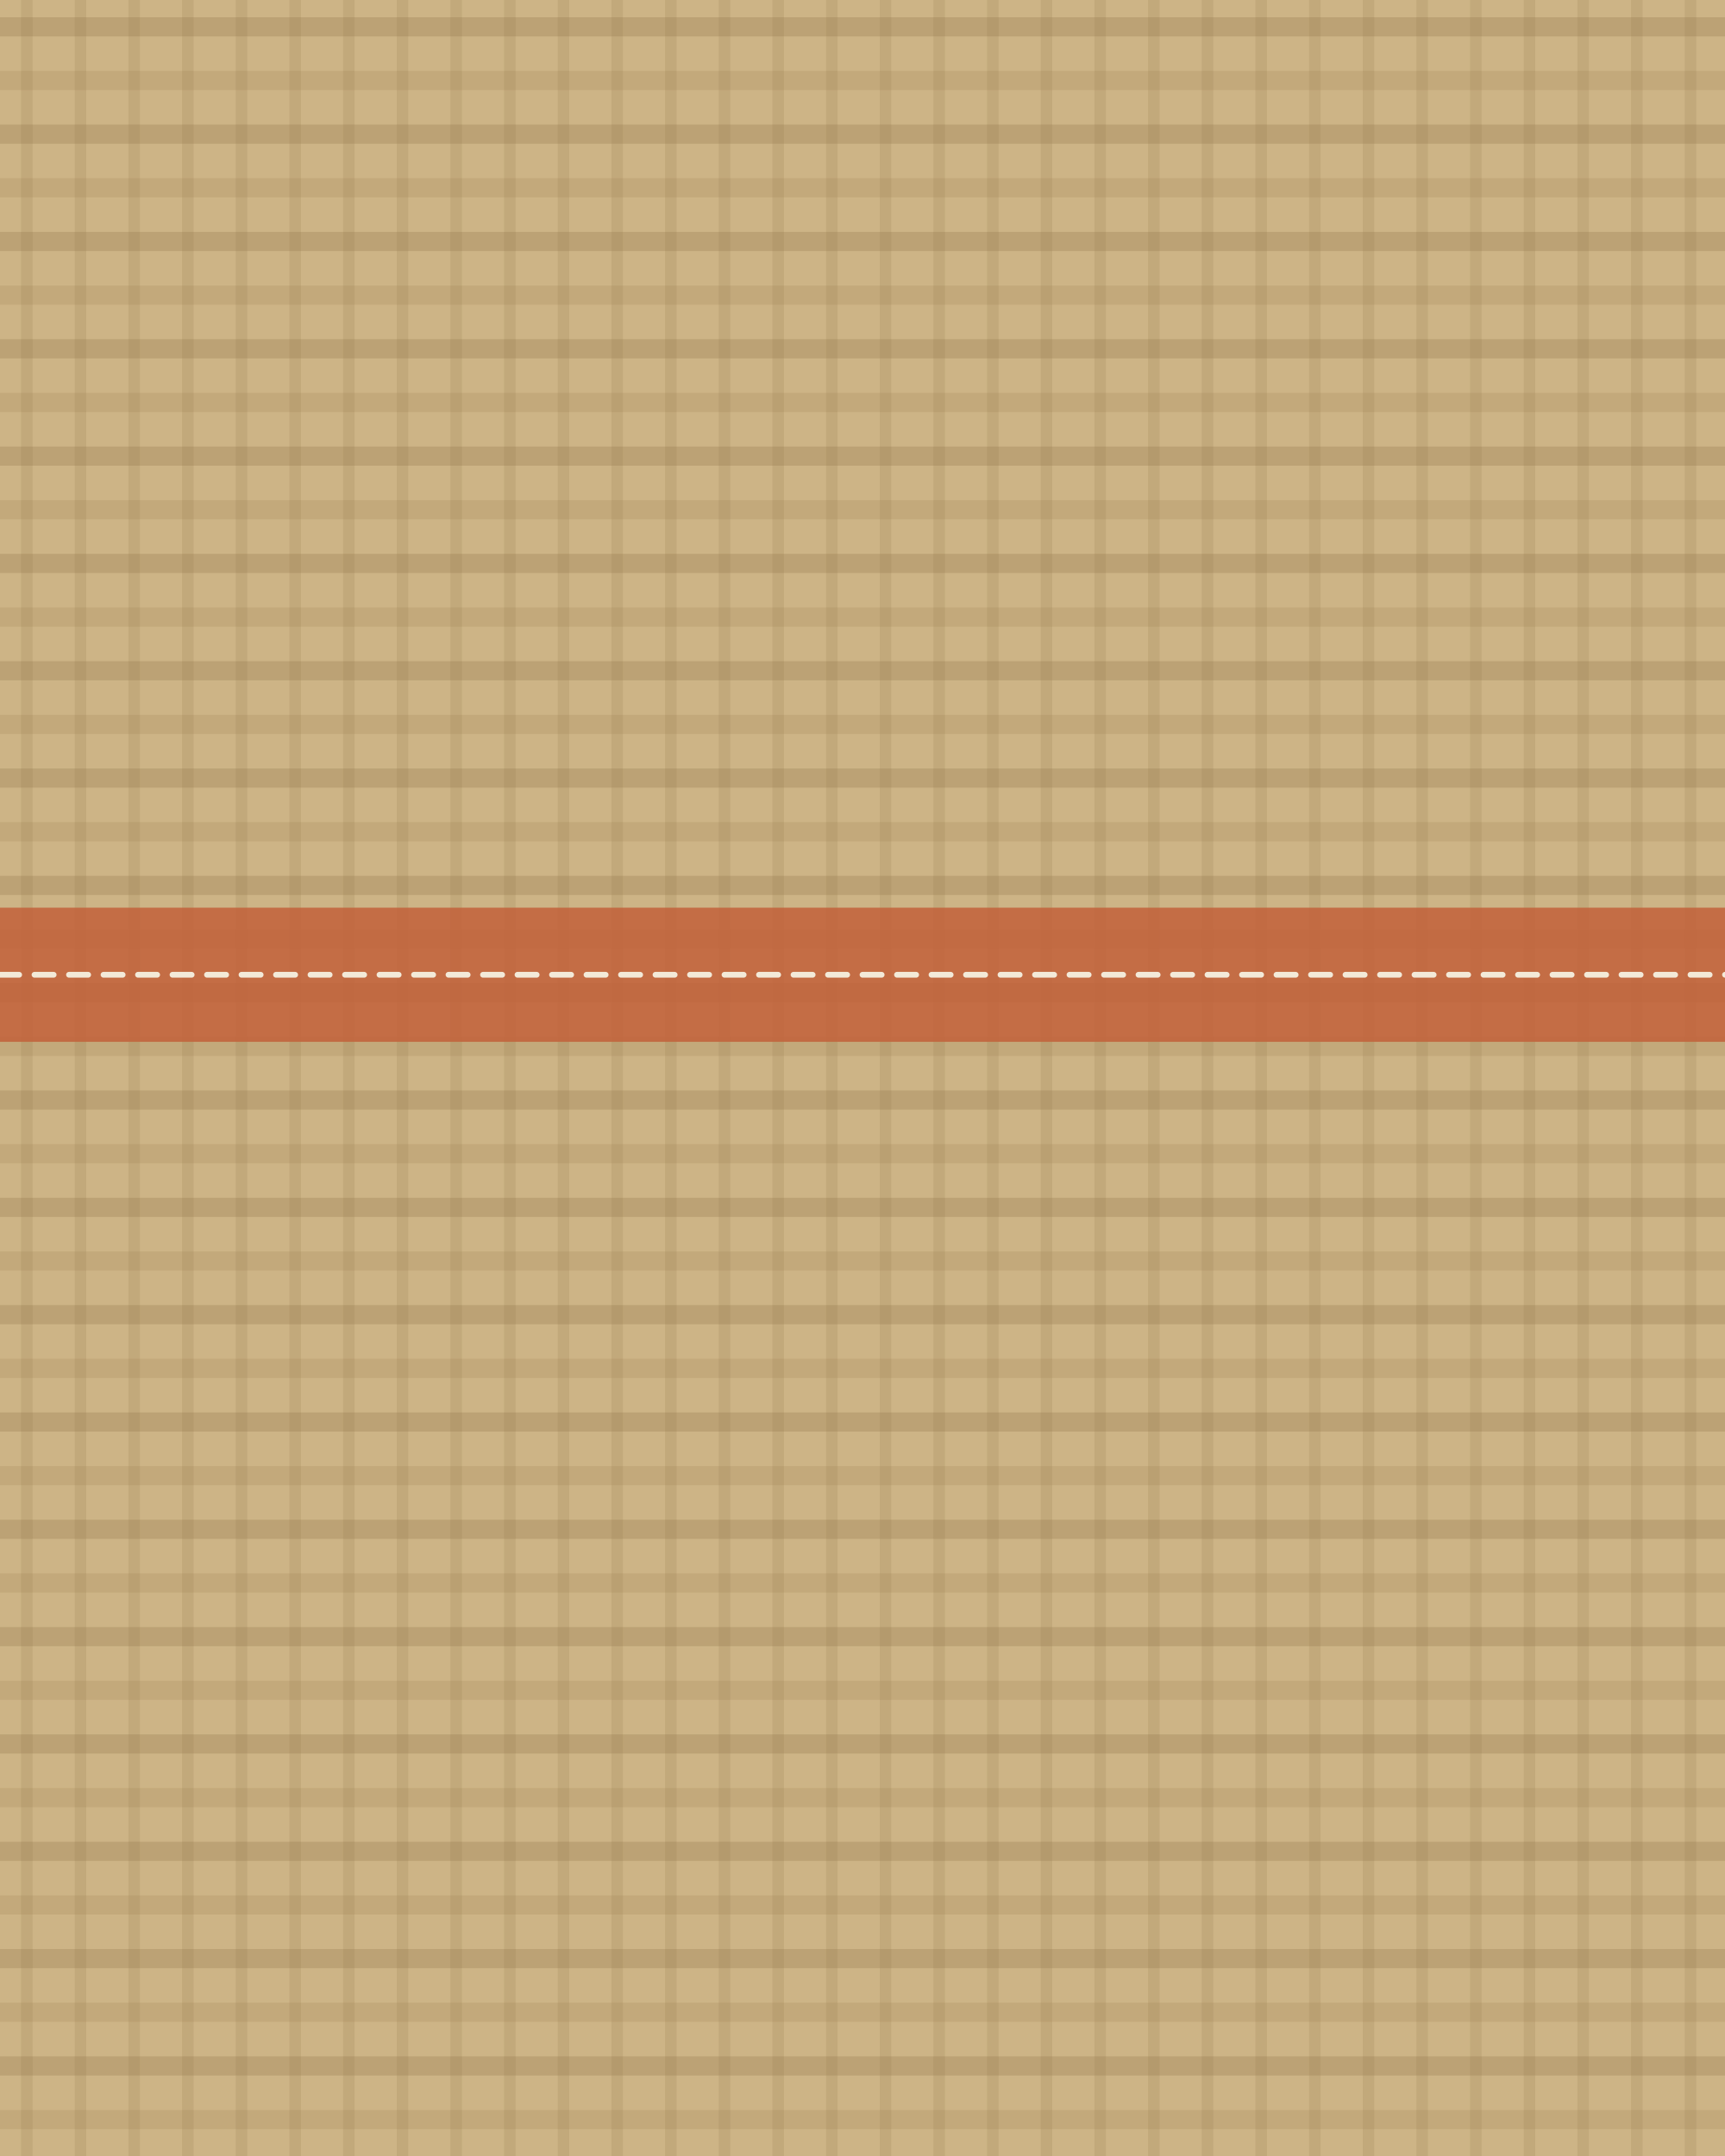
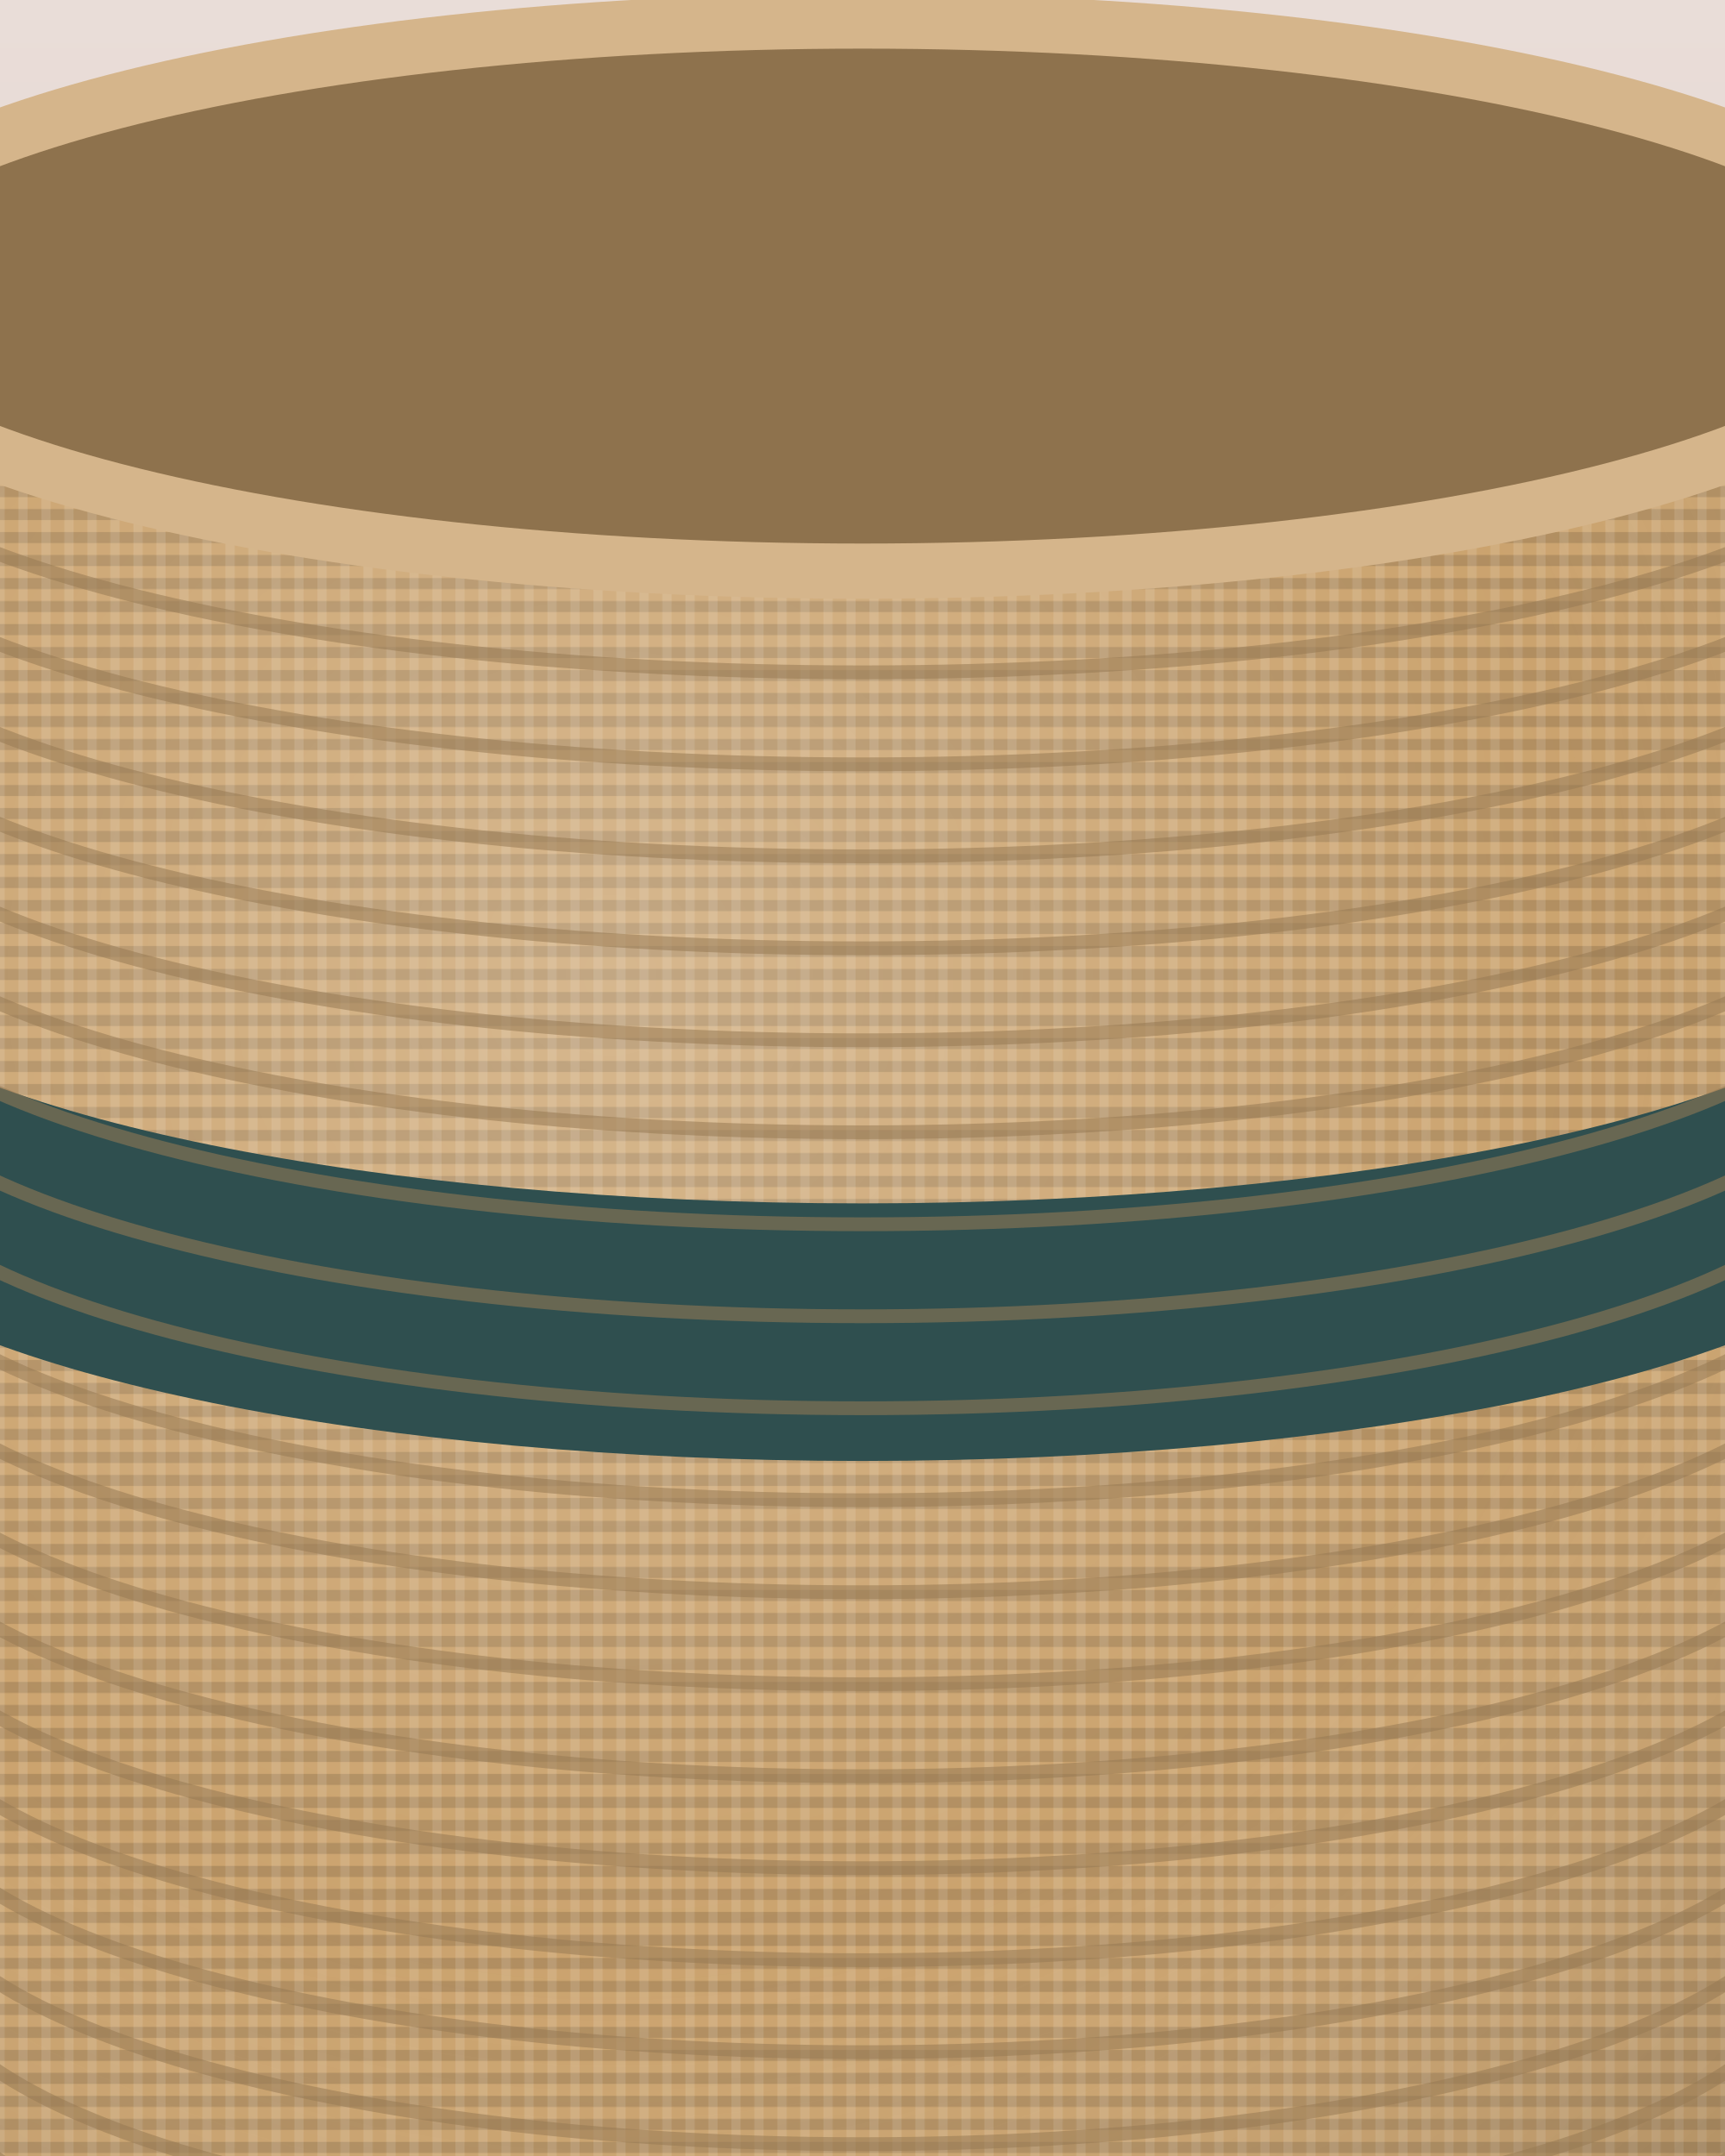
<svg xmlns="http://www.w3.org/2000/svg" viewBox="0 0 900 1125" width="900" height="1125">
-   <rect width="100%" height="100%" fill="#cdb486" />
-   <path d="M0 14H900" stroke="#8f7447" stroke-width="10" opacity="0.28" />
-   <path d="M0 42H900" stroke="#a88b5c" stroke-width="10" opacity="0.28" />
-   <path d="M0 70H900" stroke="#8f7447" stroke-width="10" opacity="0.28" />
-   <path d="M0 98H900" stroke="#a88b5c" stroke-width="10" opacity="0.28" />
-   <path d="M0 126H900" stroke="#8f7447" stroke-width="10" opacity="0.28" />
-   <path d="M0 154H900" stroke="#a88b5c" stroke-width="10" opacity="0.28" />
-   <path d="M0 182H900" stroke="#8f7447" stroke-width="10" opacity="0.28" />
-   <path d="M0 210H900" stroke="#a88b5c" stroke-width="10" opacity="0.28" />
-   <path d="M0 238H900" stroke="#8f7447" stroke-width="10" opacity="0.28" />
-   <path d="M0 266H900" stroke="#a88b5c" stroke-width="10" opacity="0.28" />
-   <path d="M0 294H900" stroke="#8f7447" stroke-width="10" opacity="0.28" />
-   <path d="M0 322H900" stroke="#a88b5c" stroke-width="10" opacity="0.28" />
-   <path d="M0 350H900" stroke="#8f7447" stroke-width="10" opacity="0.28" />
-   <path d="M0 378H900" stroke="#a88b5c" stroke-width="10" opacity="0.28" />
-   <path d="M0 406H900" stroke="#8f7447" stroke-width="10" opacity="0.28" />
-   <path d="M0 434H900" stroke="#a88b5c" stroke-width="10" opacity="0.28" />
-   <path d="M0 462H900" stroke="#8f7447" stroke-width="10" opacity="0.28" />
-   <path d="M0 490H900" stroke="#a88b5c" stroke-width="10" opacity="0.28" />
-   <path d="M0 518H900" stroke="#8f7447" stroke-width="10" opacity="0.28" />
-   <path d="M0 546H900" stroke="#a88b5c" stroke-width="10" opacity="0.28" />
-   <path d="M0 574H900" stroke="#8f7447" stroke-width="10" opacity="0.28" />
-   <path d="M0 602H900" stroke="#a88b5c" stroke-width="10" opacity="0.28" />
-   <path d="M0 630H900" stroke="#8f7447" stroke-width="10" opacity="0.28" />
-   <path d="M0 658H900" stroke="#a88b5c" stroke-width="10" opacity="0.28" />
-   <path d="M0 686H900" stroke="#8f7447" stroke-width="10" opacity="0.28" />
-   <path d="M0 714H900" stroke="#a88b5c" stroke-width="10" opacity="0.28" />
-   <path d="M0 742H900" stroke="#8f7447" stroke-width="10" opacity="0.28" />
-   <path d="M0 770H900" stroke="#a88b5c" stroke-width="10" opacity="0.28" />
-   <path d="M0 798H900" stroke="#8f7447" stroke-width="10" opacity="0.28" />
-   <path d="M0 826H900" stroke="#a88b5c" stroke-width="10" opacity="0.28" />
-   <path d="M0 854H900" stroke="#8f7447" stroke-width="10" opacity="0.28" />
-   <path d="M0 882H900" stroke="#a88b5c" stroke-width="10" opacity="0.28" />
-   <path d="M0 910H900" stroke="#8f7447" stroke-width="10" opacity="0.28" />
-   <path d="M0 938H900" stroke="#a88b5c" stroke-width="10" opacity="0.28" />
-   <path d="M0 966H900" stroke="#8f7447" stroke-width="10" opacity="0.28" />
-   <path d="M0 994H900" stroke="#a88b5c" stroke-width="10" opacity="0.28" />
-   <path d="M0 1022H900" stroke="#8f7447" stroke-width="10" opacity="0.28" />
-   <path d="M0 1050H900" stroke="#a88b5c" stroke-width="10" opacity="0.28" />
-   <path d="M0 1078H900" stroke="#8f7447" stroke-width="10" opacity="0.28" />
-   <path d="M0 1106H900" stroke="#a88b5c" stroke-width="10" opacity="0.28" />
-   <path d="M0 1134H900" stroke="#8f7447" stroke-width="10" opacity="0.28" />
-   <path d="M14 0V1125" stroke="#8f7447" stroke-width="6" opacity="0.18" />
-   <path d="M42 0V1125" stroke="#8f7447" stroke-width="6" opacity="0.18" />
-   <path d="M70 0V1125" stroke="#8f7447" stroke-width="6" opacity="0.18" />
-   <path d="M98 0V1125" stroke="#8f7447" stroke-width="6" opacity="0.18" />
-   <path d="M126 0V1125" stroke="#8f7447" stroke-width="6" opacity="0.18" />
-   <path d="M154 0V1125" stroke="#8f7447" stroke-width="6" opacity="0.18" />
-   <path d="M182 0V1125" stroke="#8f7447" stroke-width="6" opacity="0.18" />
-   <path d="M210 0V1125" stroke="#8f7447" stroke-width="6" opacity="0.18" />
-   <path d="M238 0V1125" stroke="#8f7447" stroke-width="6" opacity="0.18" />
-   <path d="M266 0V1125" stroke="#8f7447" stroke-width="6" opacity="0.18" />
-   <path d="M294 0V1125" stroke="#8f7447" stroke-width="6" opacity="0.18" />
-   <path d="M322 0V1125" stroke="#8f7447" stroke-width="6" opacity="0.18" />
-   <path d="M350 0V1125" stroke="#8f7447" stroke-width="6" opacity="0.18" />
-   <path d="M378 0V1125" stroke="#8f7447" stroke-width="6" opacity="0.18" />
-   <path d="M406 0V1125" stroke="#8f7447" stroke-width="6" opacity="0.18" />
-   <path d="M434 0V1125" stroke="#8f7447" stroke-width="6" opacity="0.18" />
-   <path d="M462 0V1125" stroke="#8f7447" stroke-width="6" opacity="0.18" />
-   <path d="M490 0V1125" stroke="#8f7447" stroke-width="6" opacity="0.18" />
-   <path d="M518 0V1125" stroke="#8f7447" stroke-width="6" opacity="0.18" />
-   <path d="M546 0V1125" stroke="#8f7447" stroke-width="6" opacity="0.18" />
-   <path d="M574 0V1125" stroke="#8f7447" stroke-width="6" opacity="0.18" />
-   <path d="M602 0V1125" stroke="#8f7447" stroke-width="6" opacity="0.18" />
-   <path d="M630 0V1125" stroke="#8f7447" stroke-width="6" opacity="0.18" />
-   <path d="M658 0V1125" stroke="#8f7447" stroke-width="6" opacity="0.18" />
-   <path d="M686 0V1125" stroke="#8f7447" stroke-width="6" opacity="0.18" />
-   <path d="M714 0V1125" stroke="#8f7447" stroke-width="6" opacity="0.18" />
-   <path d="M742 0V1125" stroke="#8f7447" stroke-width="6" opacity="0.18" />
-   <path d="M770 0V1125" stroke="#8f7447" stroke-width="6" opacity="0.18" />
-   <path d="M798 0V1125" stroke="#8f7447" stroke-width="6" opacity="0.18" />
-   <path d="M826 0V1125" stroke="#8f7447" stroke-width="6" opacity="0.18" />
-   <path d="M854 0V1125" stroke="#8f7447" stroke-width="6" opacity="0.18" />
-   <path d="M882 0V1125" stroke="#8f7447" stroke-width="6" opacity="0.18" />
-   <path d="M910 0V1125" stroke="#8f7447" stroke-width="6" opacity="0.18" />
-   <rect x="0" y="473.632" width="900" height="70" fill="#c2603a" opacity="0.85" />
-   <path d="M0 508.632H900" fill="none" stroke="#f3ead9" stroke-width="3" stroke-dasharray="10 8" stroke-linecap="round" />
+   <defs>
+     <linearGradient id="bg" x1="0" y1="0" x2="0" y2="1">
+       <stop offset="0" stop-color="#e9ddd8" />
+       <stop offset="1" stop-color="#ddcac3" />
+     </linearGradient>
+     <filter id="soft" x="-50%" y="-50%" width="200%" height="200%">
+       <feGaussianBlur stdDeviation="18" />
+     </filter>
+     <radialGradient id="vol" cx=".38" cy=".32" r=".85">
+       <stop offset="0" stop-color="#fff" stop-opacity=".22" />
+       <stop offset=".55" stop-color="#fff" stop-opacity="0" />
+       <stop offset="1" stop-color="#000" stop-opacity=".18" />
+     </radialGradient>
+     <pattern id="rows" width="16" height="14" patternUnits="userSpaceOnUse">
+       <path d="M0 7H16" stroke="#7a6242" stroke-opacity=".2" stroke-width="1.5" stroke-dasharray="5 3" />
+     </pattern>
+     <pattern id="weave" width="10" height="10" patternUnits="userSpaceOnUse">
+       <path d="M0 2.5H10M0 7.5H10" stroke="#000" stroke-opacity=".13" stroke-width="2.4" />
+       <path d="M2.5 0V10M7.5 0V10" stroke="#fff" stroke-opacity=".12" stroke-width="2" />
+     </pattern>
+   </defs>
+   <rect width="100%" height="100%" fill="url(#bg)" />
+   <g transform="translate(450 562.5) scale(2.4) translate(-450 -640)">
+     <ellipse cx="450" cy="905.88" rx="212.52" ry="41.86" fill="#665237" opacity=".55" filter="url(#soft)" />
+     <path d="M220 470L247.6 870A202.4 59.8 0 0 0 652.4 870L680 470Z" fill="#cba36e" />
+     <path d="M220 470L247.6 870A202.4 59.8 0 0 0 652.4 870L680 470Z" fill="url(#weave)" />
+     <path d="M220 470L247.6 870A202.4 59.8 0 0 0 652.4 870L680 470Z" fill="url(#vol)" />
+     <path d="M226.9 622A230 59.8 0 0 0 673.1 622V678A230 59.8 0 0 1 226.9 678Z" fill="#2f4f4f" />
+     <path d="M221.518 492A228.482 59.8 0 0 0 678.482 492" fill="none" stroke="#987a53" stroke-width="3" opacity=".55" />
+     <path d="M222.898 512A227.102 59.8 0 0 0 677.102 512" fill="none" stroke="#987a53" stroke-width="3" opacity=".55" />
+     <path d="M224.278 532A225.722 59.8 0 0 0 675.722 532" fill="none" stroke="#987a53" stroke-width="3" opacity=".55" />
+     <path d="M225.658 552A224.342 59.8 0 0 0 674.342 552" fill="none" stroke="#987a53" stroke-width="3" opacity=".55" />
+     <path d="M227.038 572A222.962 59.8 0 0 0 672.962 572" fill="none" stroke="#987a53" stroke-width="3" opacity=".55" />
+     <path d="M228.418 592A221.582 59.8 0 0 0 671.582 592" fill="none" stroke="#987a53" stroke-width="3" opacity=".55" />
+     <path d="M229.798 612A220.202 59.8 0 0 0 670.202 612" fill="none" stroke="#987a53" stroke-width="3" opacity=".55" />
+     <path d="M231.178 632A218.822 59.8 0 0 0 668.822 632" fill="none" stroke="#987a53" stroke-width="3" opacity=".55" />
+     <path d="M232.558 652A217.442 59.8 0 0 0 667.442 652" fill="none" stroke="#987a53" stroke-width="3" opacity=".55" />
+     <path d="M233.938 672A216.062 59.8 0 0 0 666.062 672" fill="none" stroke="#987a53" stroke-width="3" opacity=".55" />
+     <path d="M235.318 692A214.682 59.8 0 0 0 664.682 692" fill="none" stroke="#987a53" stroke-width="3" opacity=".55" />
+     <path d="M236.698 712A213.302 59.8 0 0 0 663.302 712" fill="none" stroke="#987a53" stroke-width="3" opacity=".55" />
+     <path d="M238.078 732A211.922 59.8 0 0 0 661.922 732" fill="none" stroke="#987a53" stroke-width="3" opacity=".55" />
+     <path d="M239.458 752A210.542 59.8 0 0 0 660.542 752" fill="none" stroke="#987a53" stroke-width="3" opacity=".55" />
+     <path d="M240.838 772A209.162 59.8 0 0 0 659.162 772" fill="none" stroke="#987a53" stroke-width="3" opacity=".55" />
+     <path d="M242.218 792A207.782 59.8 0 0 0 657.782 792" fill="none" stroke="#987a53" stroke-width="3" opacity=".55" />
+     <path d="M243.598 812A206.402 59.8 0 0 0 656.402 812" fill="none" stroke="#987a53" stroke-width="3" opacity=".55" />
+     <path d="M244.978 832A205.022 59.8 0 0 0 655.022 832" fill="none" stroke="#987a53" stroke-width="3" opacity=".55" />
+     <path d="M246.358 852A203.642 59.8 0 0 0 653.642 852" fill="none" stroke="#987a53" stroke-width="3" opacity=".55" />
+     <ellipse cx="450" cy="470" rx="230" ry="59.8" fill="#8e724d" />
+     <ellipse cx="450" cy="470" rx="230" ry="59.8" fill="none" stroke="#d5b58b" stroke-width="12" />
+     <ellipse cx="236" cy="530" rx="10" ry="26" fill="#705a3d" />
+     <ellipse cx="664" cy="530" rx="10" ry="26" fill="#705a3d" />
+   </g>
</svg>
